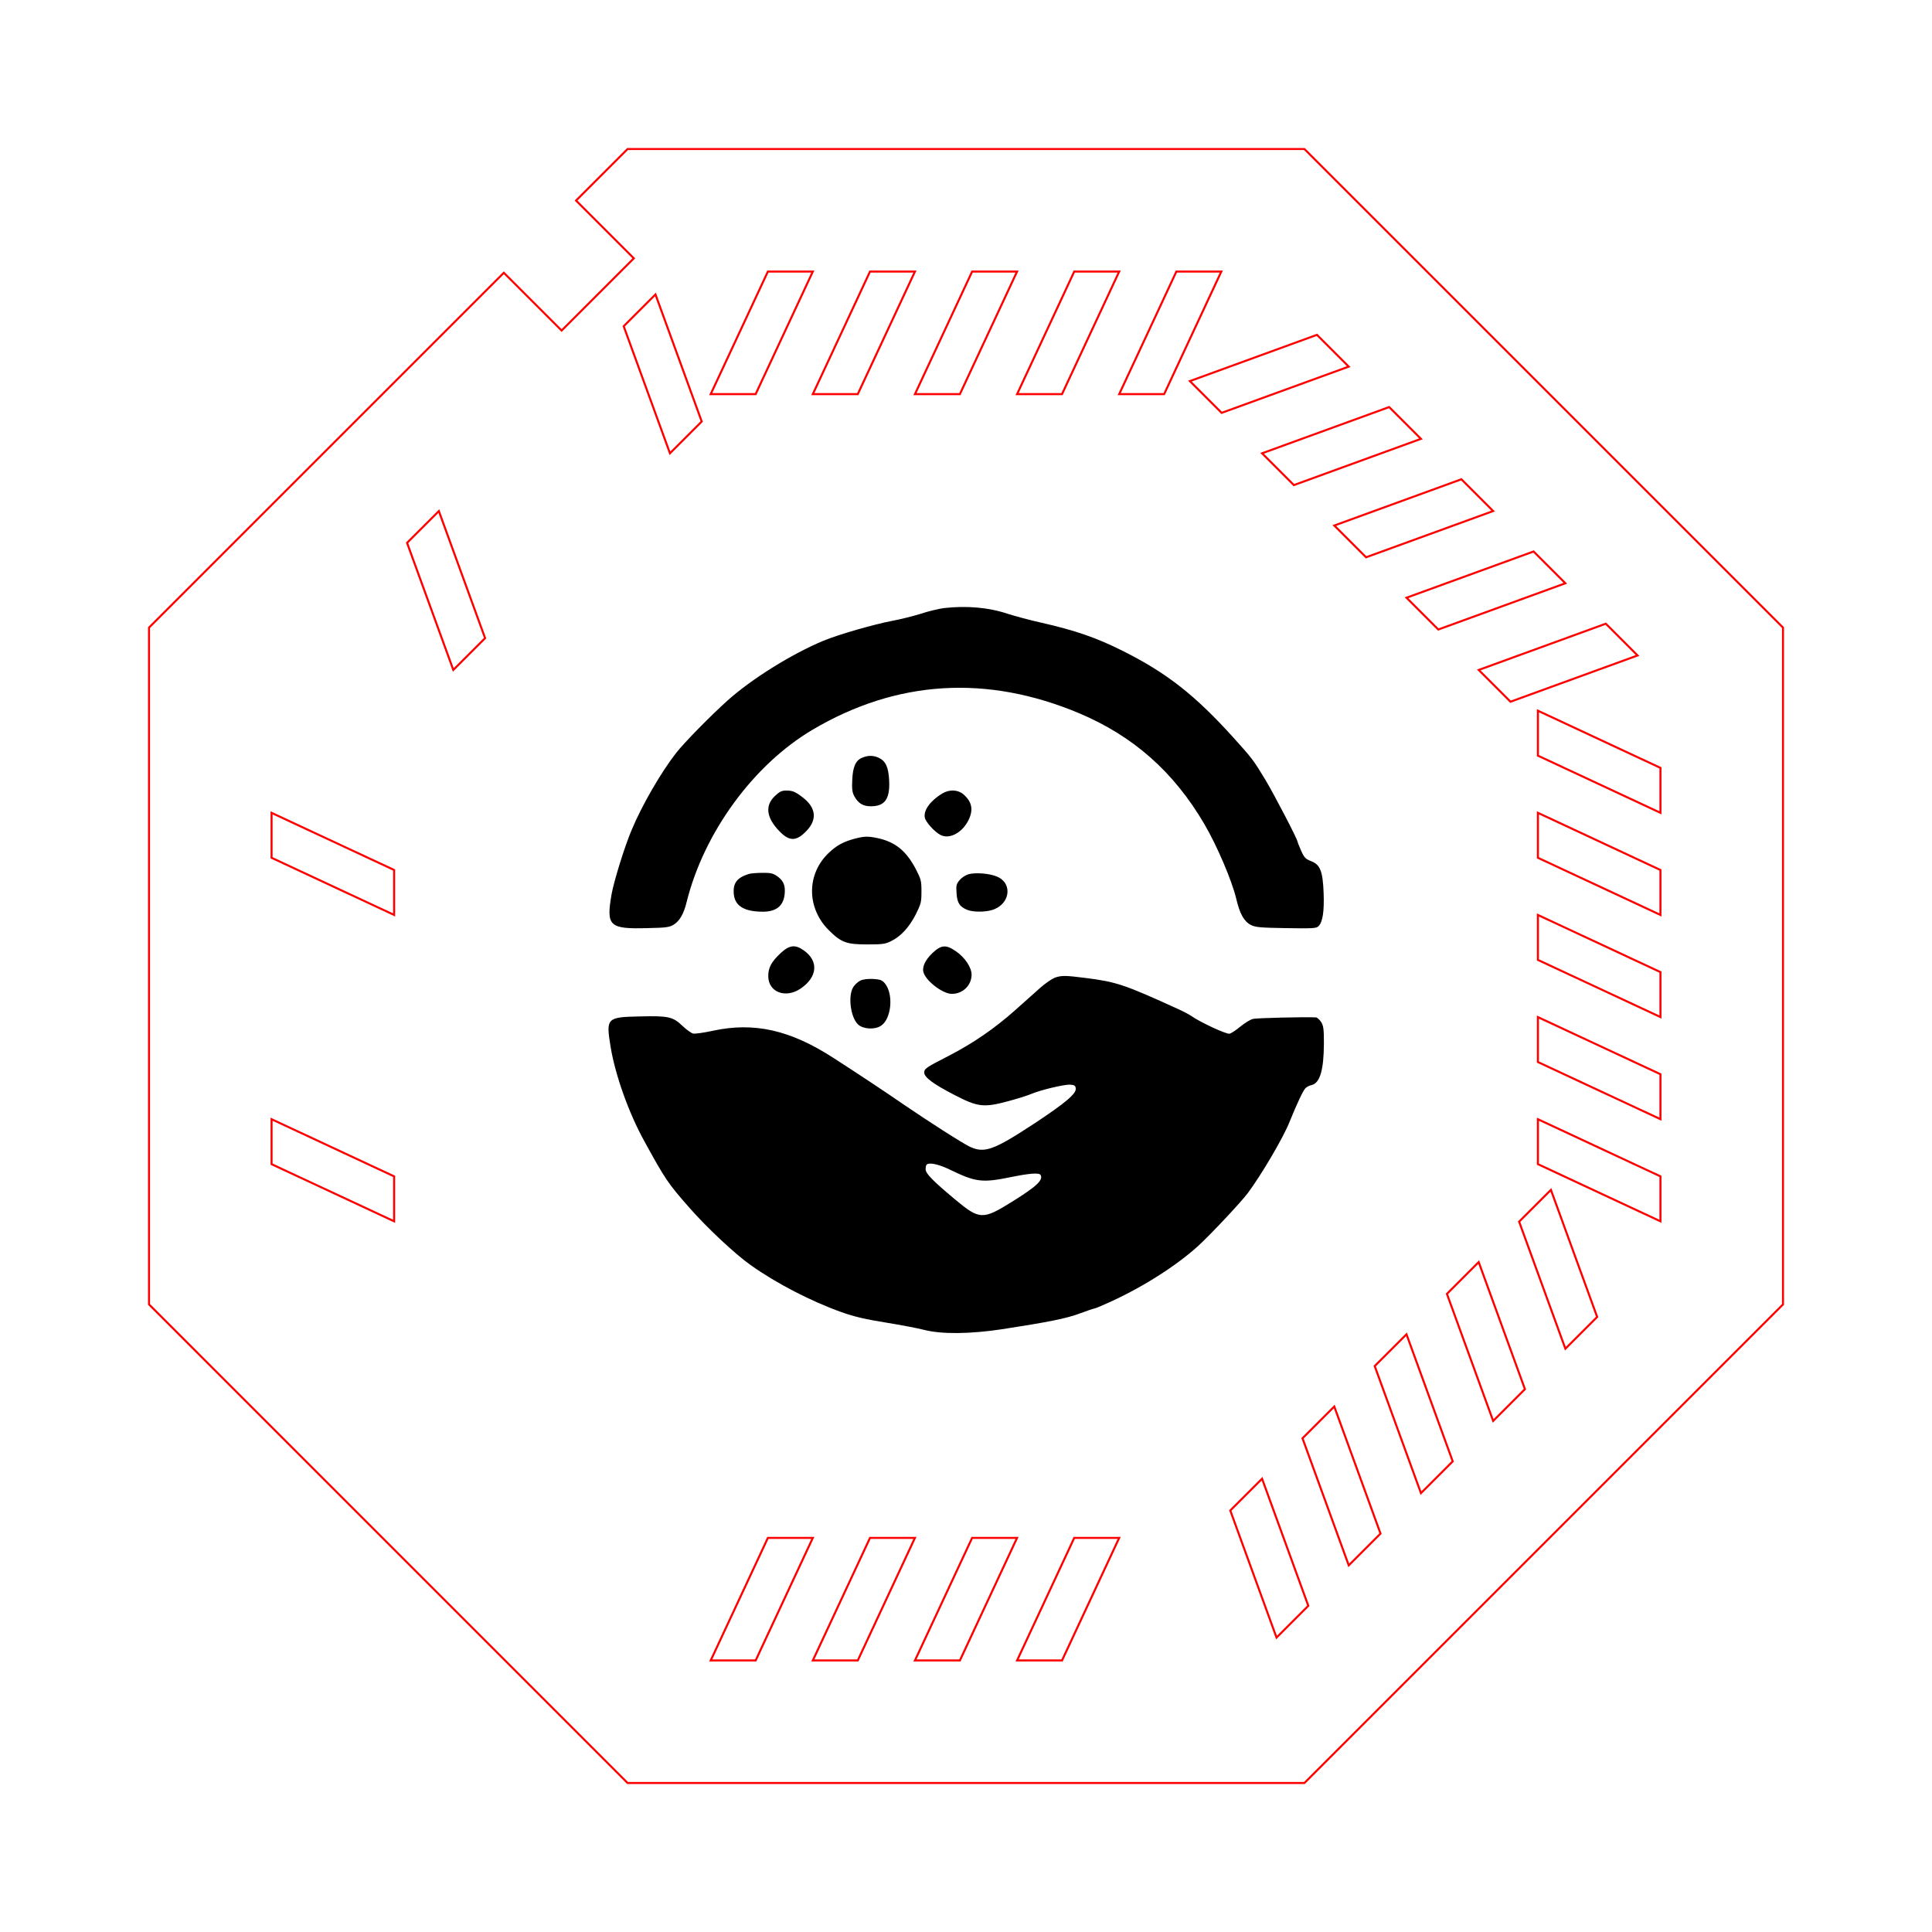
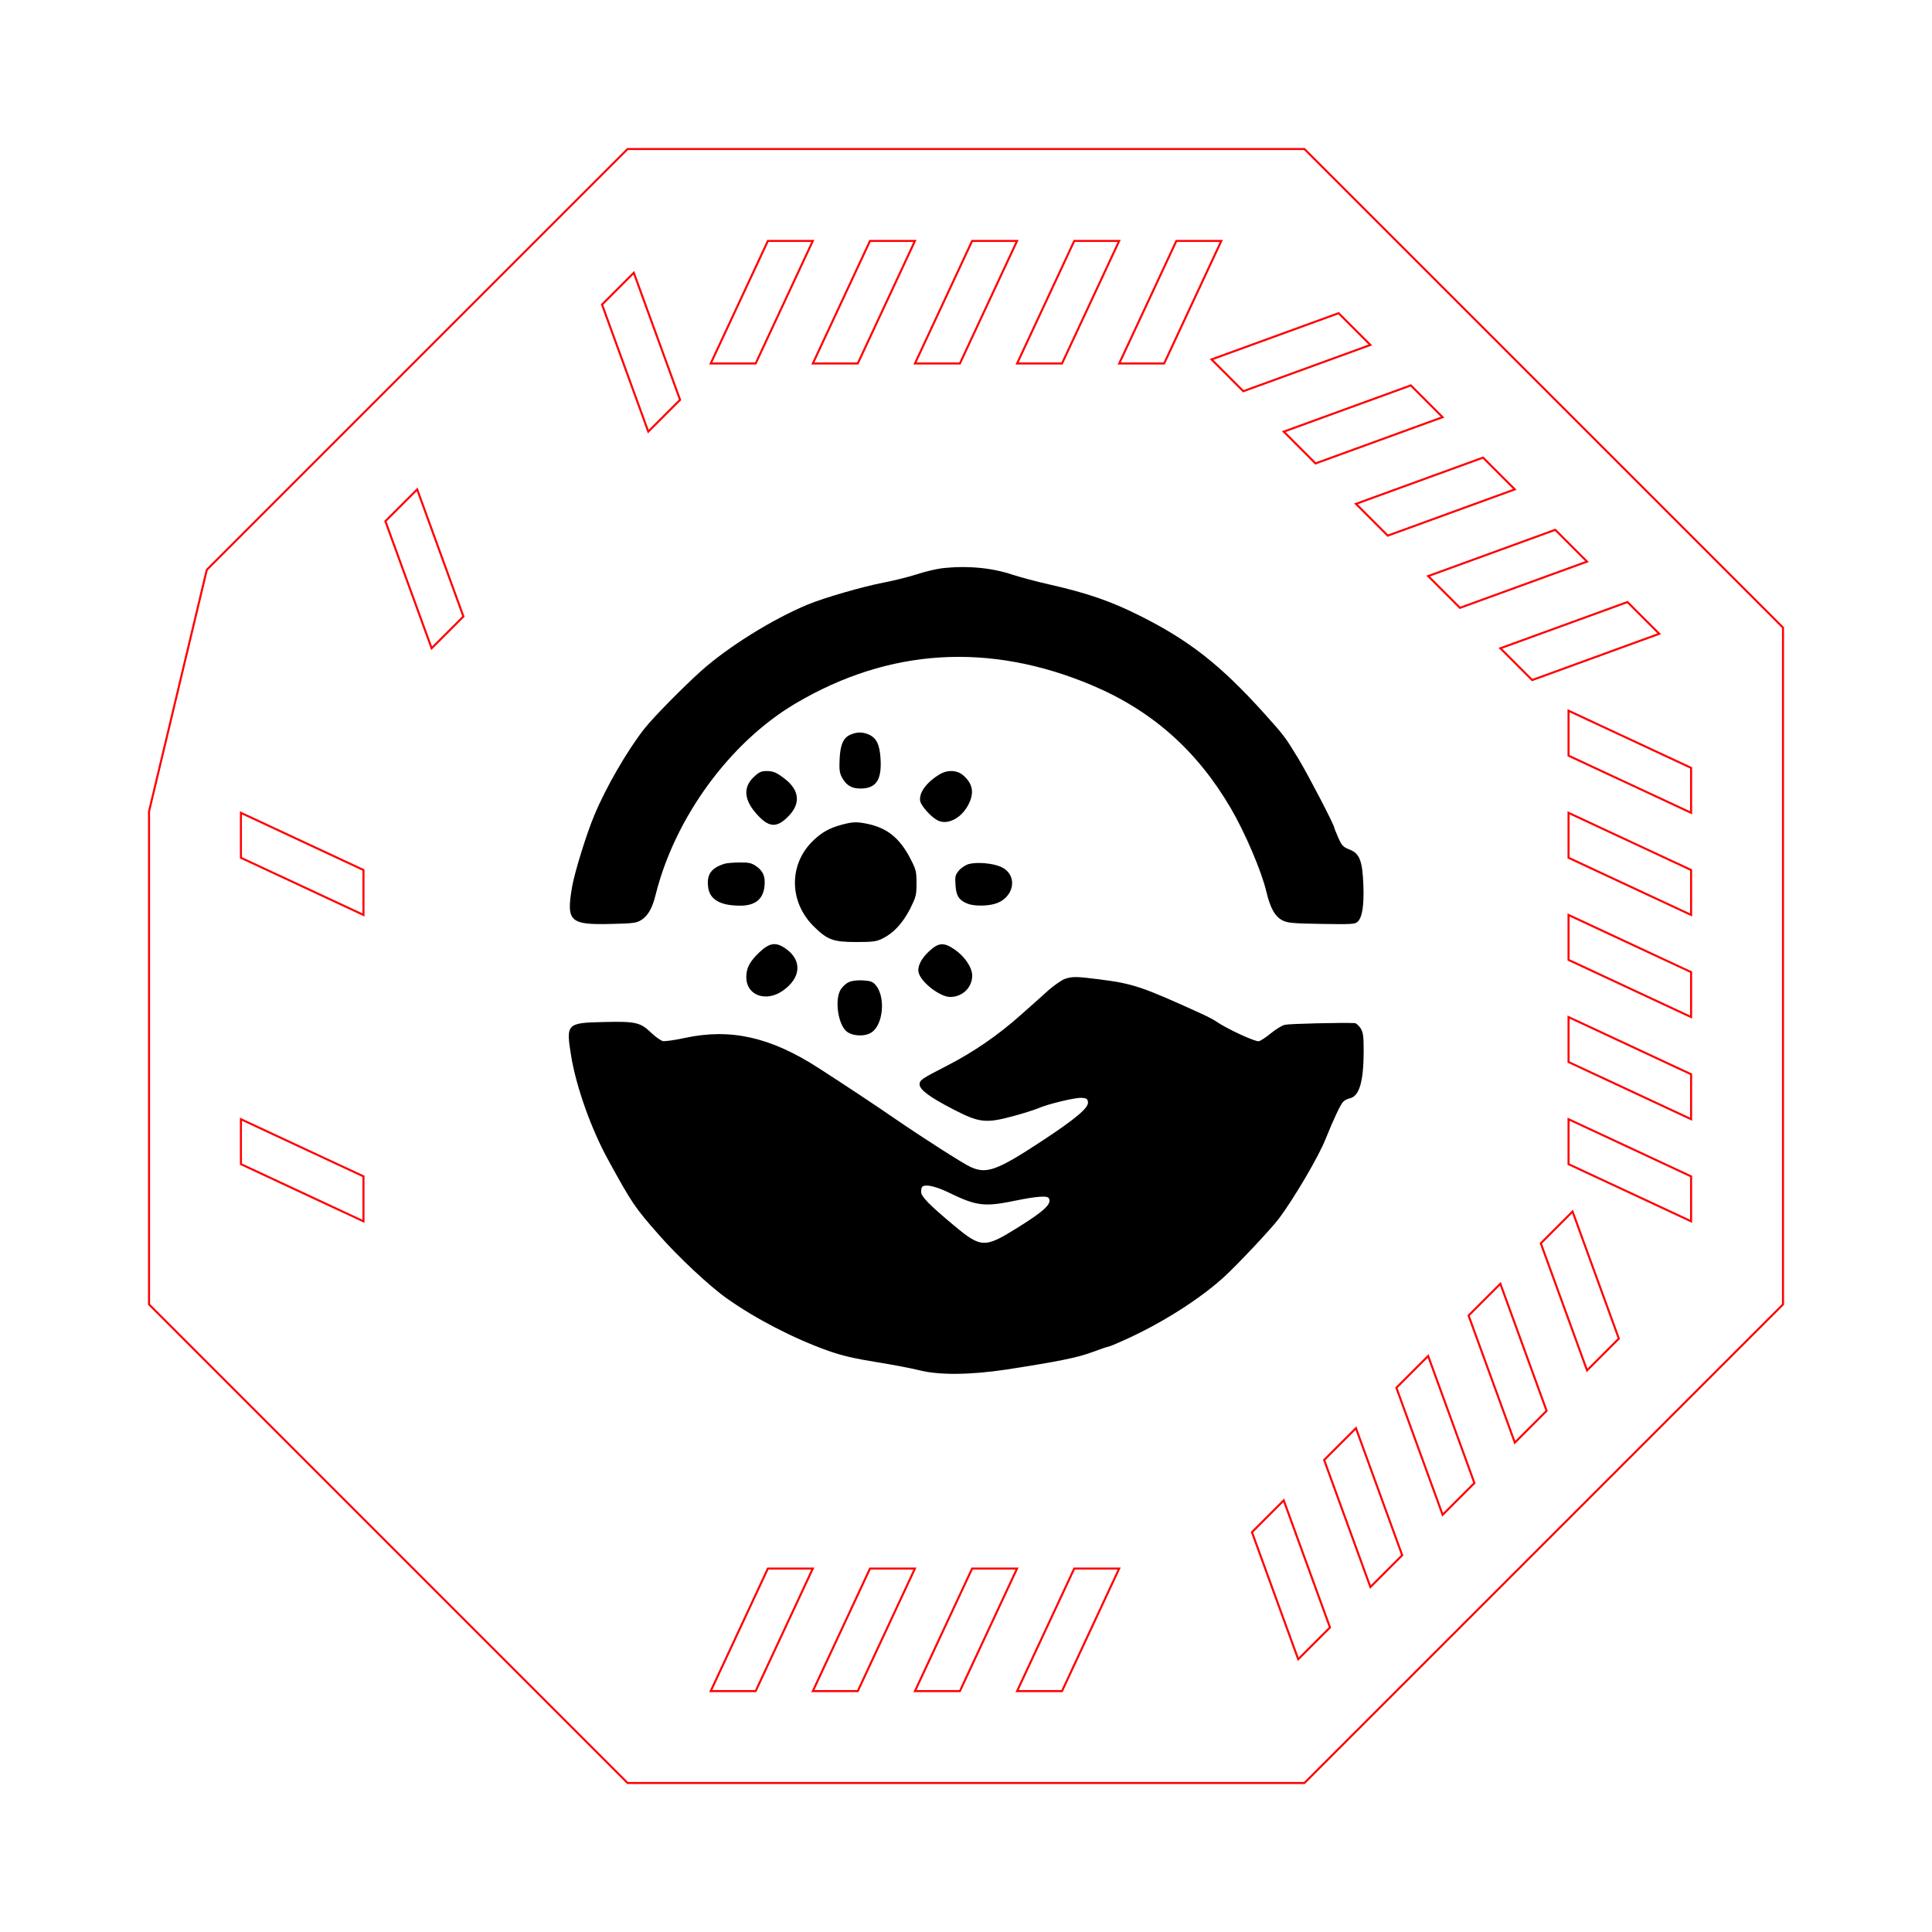
<svg xmlns="http://www.w3.org/2000/svg" width="94.591mm" height="94.591mm" viewBox="0 0 94.591 94.591">
  <style>
  .cut { fill: none; stroke: #ff0000; stroke-width: 0.1; }
  .mark { fill: none; stroke: #0000ff; stroke-width: 0.1; }
</style>
  <g id="M-desert">
-     <polygon points="30.727,7.296 63.864,7.296 87.296,30.727 87.296,63.864 63.864,87.296 30.727,87.296 7.296,63.864 7.296,30.727 24.668,13.355 27.497,16.183 31.032,12.647 28.204,9.819" class="cut" />
-     <polygon points="34.797,19.296 36.997,19.296 39.795,13.296 37.595,13.296" class="cut" />
-     <polygon points="39.797,19.296 41.997,19.296 44.795,13.296 42.595,13.296" class="cut" />
-     <polygon points="44.797,19.296 46.997,19.296 49.795,13.296 47.595,13.296" class="cut" />
-     <polygon points="49.797,19.296 51.997,19.296 54.795,13.296 52.595,13.296" class="cut" />
-     <polygon points="54.797,19.296 56.997,19.296 59.795,13.296 57.595,13.296" class="cut" />
-     <polygon points="58.257,18.659 59.812,20.214 66.033,17.950 64.478,16.394" class="cut" />
-     <polygon points="61.792,22.194 63.348,23.750 69.569,21.486 68.013,19.930" class="cut" />
-     <polygon points="65.328,25.730 66.883,27.285 73.104,25.021 71.549,23.465" class="cut" />
-     <polygon points="68.863,29.265 70.419,30.821 76.640,28.557 75.084,27.001" class="cut" />
-     <polygon points="72.399,32.801 73.954,34.356 80.175,32.092 78.620,30.536" class="cut" />
-     <polygon points="75.296,34.797 75.296,36.997 81.296,39.795 81.296,37.595" class="cut" />
-     <polygon points="75.296,39.797 75.296,41.997 81.296,44.795 81.296,42.595" class="cut" />
-     <polygon points="75.296,44.797 75.296,46.997 81.296,49.795 81.296,47.595" class="cut" />
-     <polygon points="75.296,49.797 75.296,51.997 81.296,54.795 81.296,52.595" class="cut" />
-     <polygon points="75.296,54.797 75.296,56.997 81.296,59.795 81.296,57.595" class="cut" />
-     <polygon points="75.933,58.257 74.377,59.812 76.641,66.033 78.197,64.478" class="cut" />
-     <polygon points="72.397,61.792 70.842,63.348 73.106,69.569 74.661,68.013" class="cut" />
-     <polygon points="68.862,65.328 67.306,66.883 69.570,73.104 71.126,71.549" class="cut" />
-     <polygon points="65.326,68.863 63.771,70.419 66.035,76.640 67.590,75.084" class="cut" />
-     <polygon points="61.791,72.399 60.235,73.954 62.499,80.175 64.055,78.620" class="cut" />
-     <polygon points="54.795,75.296 52.595,75.296 49.797,81.296 51.997,81.296" class="cut" />
-     <polygon points="49.795,75.296 47.595,75.296 44.797,81.296 46.997,81.296" class="cut" />
-     <polygon points="44.795,75.296 42.595,75.296 39.797,81.296 41.997,81.296" class="cut" />
-     <polygon points="39.795,75.296 37.595,75.296 34.797,81.296 36.997,81.296" class="cut" />
-     <polygon points="19.296,59.795 19.296,57.595 13.296,54.797 13.296,56.997" class="cut" />
-     <polygon points="19.296,44.795 19.296,42.595 13.296,39.797 13.296,41.997" class="cut" />
-     <polygon points="22.194,32.799 23.750,31.244 21.486,25.023 19.930,26.578" class="cut" />
-     <polygon points="32.801,22.193 34.356,20.637 32.092,14.416 30.536,15.972" class="cut" />
-     <svg x="29.296" y="29.296" width="36.000" height="36.000" viewBox="0 0 528 528">
+     <polygon points="30.727,7.296 63.864,7.296 87.296,30.727 87.296,63.864 63.864,87.296 30.727,87.296 7.296,63.864 7.296,39.727 10.124,27.899" class="cut" />
+     <polygon points="34.797,17.796 36.997,17.796 39.795,11.796 37.595,11.796" class="cut" />
+     <polygon points="39.797,17.796 41.997,17.796 44.795,11.796 42.595,11.796" class="cut" />
+     <polygon points="44.797,17.796 46.997,17.796 49.795,11.796 47.595,11.796" class="cut" />
+     <polygon points="49.797,17.796 51.997,17.796 54.795,11.796 52.595,11.796" class="cut" />
+     <polygon points="54.797,17.796 56.997,17.796 59.795,11.796 57.595,11.796" class="cut" />
+     <polygon points="59.317,17.598 60.873,19.154 67.094,16.889 65.538,15.334" class="cut" />
+     <polygon points="62.853,21.133 64.408,22.689 70.629,20.425 69.074,18.869" class="cut" />
+     <polygon points="66.388,24.669 67.944,26.225 74.165,23.960 72.609,22.405" class="cut" />
+     <polygon points="69.924,28.205 71.480,29.760 77.701,27.496 76.145,25.940" class="cut" />
+     <polygon points="73.459,31.740 75.015,33.296 81.236,31.031 79.680,29.476" class="cut" />
+     <polygon points="76.796,34.797 76.796,36.997 82.796,39.795 82.796,37.595" class="cut" />
+     <polygon points="76.796,39.797 76.796,41.997 82.796,44.795 82.796,42.595" class="cut" />
+     <polygon points="76.796,44.797 76.796,46.997 82.796,49.795 82.796,47.595" class="cut" />
+     <polygon points="76.796,49.797 76.796,51.997 82.796,54.795 82.796,52.595" class="cut" />
+     <polygon points="76.796,54.797 76.796,56.997 82.796,59.795 82.796,57.595" class="cut" />
+     <polygon points="76.993,59.317 75.438,60.873 77.702,67.094 79.258,65.538" class="cut" />
+     <polygon points="73.458,62.853 71.902,64.408 74.167,70.629 75.722,69.074" class="cut" />
+     <polygon points="69.922,66.388 68.367,67.944 70.631,74.165 72.187,72.609" class="cut" />
+     <polygon points="66.387,69.924 64.831,71.480 67.095,77.701 68.651,76.145" class="cut" />
+     <polygon points="62.851,73.459 61.296,75.015 63.560,81.236 65.116,79.680" class="cut" />
+     <polygon points="54.795,76.796 52.595,76.796 49.797,82.796 51.997,82.796" class="cut" />
+     <polygon points="49.795,76.796 47.595,76.796 44.797,82.796 46.997,82.796" class="cut" />
+     <polygon points="44.795,76.796 42.595,76.796 39.797,82.796 41.997,82.796" class="cut" />
+     <polygon points="39.795,76.796 37.595,76.796 34.797,82.796 36.997,82.796" class="cut" />
+     <polygon points="17.796,59.795 17.796,57.595 11.796,54.797 11.796,56.997" class="cut" />
+     <polygon points="17.796,44.795 17.796,42.595 11.796,39.797 11.796,41.997" class="cut" />
+     <polygon points="21.133,31.739 22.689,30.183 20.425,23.962 18.869,25.518" class="cut" />
+     <polygon points="31.740,21.132 33.296,19.576 31.031,13.355 29.476,14.911" class="cut" />
+     <svg x="27.296" y="27.296" width="40.000" height="40.000" viewBox="0 0 528 528">
      <g transform="translate(0,528) scale(0.1,-0.1)" fill="#000000" stroke="none">
        <path d="M2480 5210 c-36 -5 -109 -22 -163 -40 -54 -17 -146 -40 -205 -51 -136 -26 -389 -99 -495 -143 -229 -95 -517 -275 -690 -430 -120 -108 -308 -299 -367 -374 -109 -139 -248 -379 -321 -555 -51 -120 -127 -367 -144 -461 -40 -230 -17 -251 255 -244 138 3 160 6 191 25 43 27 72 77 93 163 124 498 479 985 903 1236 605 358 1253 398 1918 118 387 -164 677 -420 896 -794 93 -159 199 -408 230 -539 25 -107 56 -162 106 -187 33 -16 67 -19 251 -22 188 -3 216 -2 232 13 31 28 43 106 38 239 -6 158 -25 204 -90 229 -40 16 -49 24 -72 76 -14 32 -26 62 -26 65 0 17 -165 334 -229 441 -89 147 -94 153 -227 301 -279 309 -481 468 -801 628 -190 95 -339 146 -585 202 -81 18 -188 47 -238 63 -136 46 -297 60 -460 41z M1893 4135 c-46 -19 -66 -66 -70 -160 -3 -63 0 -87 14 -114 28 -53 64 -75 123 -74 99 1 135 55 128 188 -5 93 -25 137 -74 160 -39 18 -79 19 -121 0z M1269 3862 c-74 -69 -64 -156 31 -254 73 -76 124 -74 199 7 71 77 63 159 -23 229 -58 46 -79 56 -126 56 -33 0 -48 -7 -81 -38z M2470 3879 c-85 -51 -136 -120 -126 -173 6 -32 70 -103 113 -125 60 -31 146 10 193 92 46 81 37 144 -30 201 -40 33 -100 35 -150 5z M1840 3554 c-82 -22 -129 -48 -186 -102 -161 -153 -159 -398 3 -557 87 -86 125 -100 273 -100 110 0 131 3 171 23 70 34 129 98 177 190 39 79 42 89 42 167 0 78 -3 88 -41 162 -69 131 -148 195 -277 222 -67 14 -94 13 -162 -5z M1080 3301 c-86 -27 -116 -68 -107 -148 9 -83 77 -123 208 -123 105 0 157 49 158 150 1 47 -17 80 -58 107 -28 19 -47 23 -105 22 -39 0 -82 -4 -96 -8z M2658 3299 c-21 -6 -50 -25 -64 -42 -23 -28 -26 -38 -22 -93 4 -70 22 -98 75 -120 39 -17 123 -18 176 -3 131 36 157 189 42 240 -53 24 -156 32 -207 18z M1305 2729 c-63 -60 -85 -101 -85 -162 0 -115 125 -163 234 -88 119 82 129 195 24 271 -65 47 -106 42 -173 -21z M2400 2734 c-51 -48 -76 -99 -66 -137 16 -63 138 -157 204 -157 79 0 142 61 142 138 0 52 -48 124 -114 169 -70 48 -104 45 -166 -13z M3277 2556 c-20 -8 -65 -39 -100 -69 -34 -31 -117 -105 -185 -165 -147 -131 -302 -237 -474 -326 -164 -84 -178 -93 -178 -121 0 -34 64 -82 217 -161 168 -87 210 -92 385 -45 63 17 137 40 163 51 70 30 243 71 284 68 29 -2 37 -7 39 -27 6 -37 -78 -107 -293 -249 -295 -194 -361 -218 -465 -171 -47 21 -302 184 -480 306 -124 86 -351 236 -505 335 -309 199 -567 257 -863 193 -64 -14 -128 -23 -142 -20 -14 4 -48 28 -76 55 -69 66 -101 73 -304 68 -241 -5 -246 -10 -212 -219 33 -201 130 -474 241 -675 152 -277 170 -304 324 -479 126 -144 329 -334 441 -413 186 -132 432 -259 653 -338 94 -33 167 -50 315 -74 106 -17 231 -41 278 -53 126 -32 328 -30 560 5 331 51 461 77 557 113 51 19 98 35 103 35 6 0 52 19 102 42 239 107 484 262 643 406 85 77 310 316 359 382 98 132 253 395 299 510 52 129 96 222 113 241 9 10 29 21 45 24 61 14 88 108 89 300 0 102 -3 125 -20 153 -11 17 -28 32 -37 33 -85 4 -426 -4 -453 -11 -19 -5 -60 -30 -90 -55 -30 -25 -65 -48 -77 -51 -22 -6 -211 82 -275 127 -14 10 -57 33 -95 50 -386 176 -442 195 -663 223 -150 19 -173 19 -223 2z m-751 -1379 c183 -89 231 -95 435 -53 132 27 204 33 214 16 22 -36 -28 -83 -205 -193 -210 -131 -233 -130 -410 18 -158 132 -210 185 -210 215 0 15 3 30 7 33 18 19 86 4 169 -36z M1883 2536 c-18 -8 -42 -30 -53 -48 -39 -64 -19 -217 35 -268 36 -33 118 -39 163 -10 77 48 94 230 28 307 -19 22 -33 27 -82 30 -37 2 -71 -2 -91 -11z" />
      </g>
    </svg>
  </g>
</svg>
